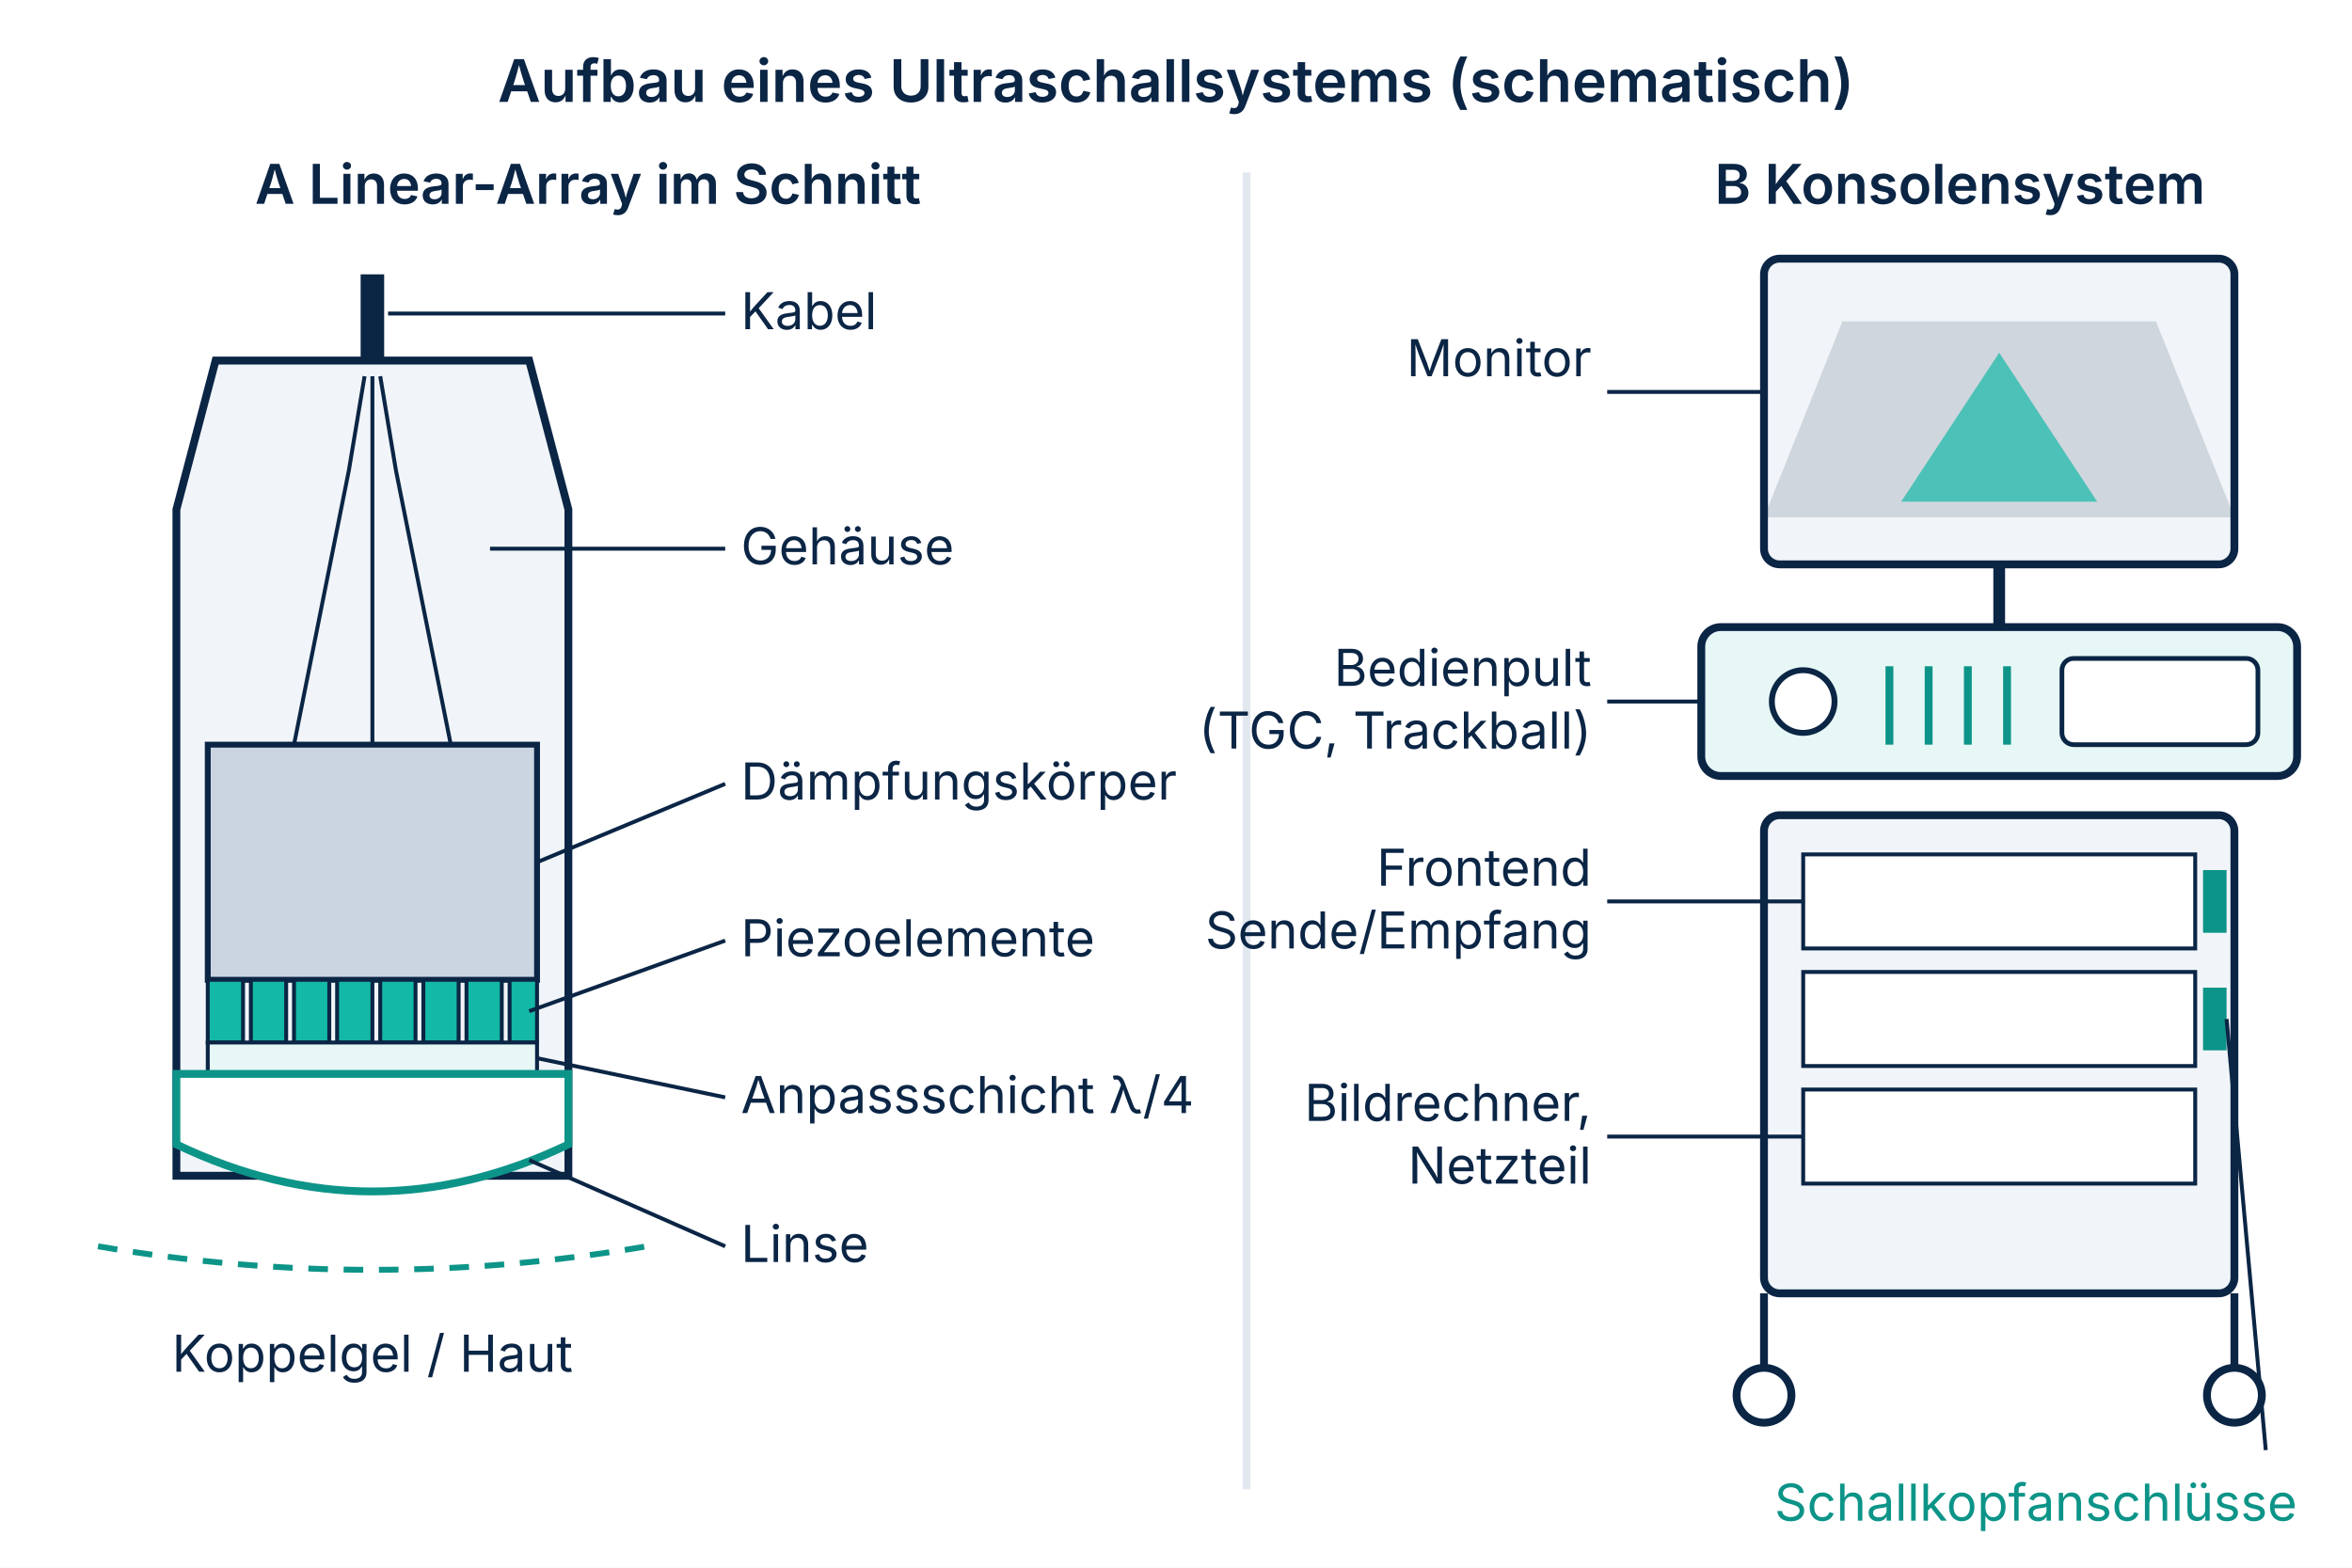
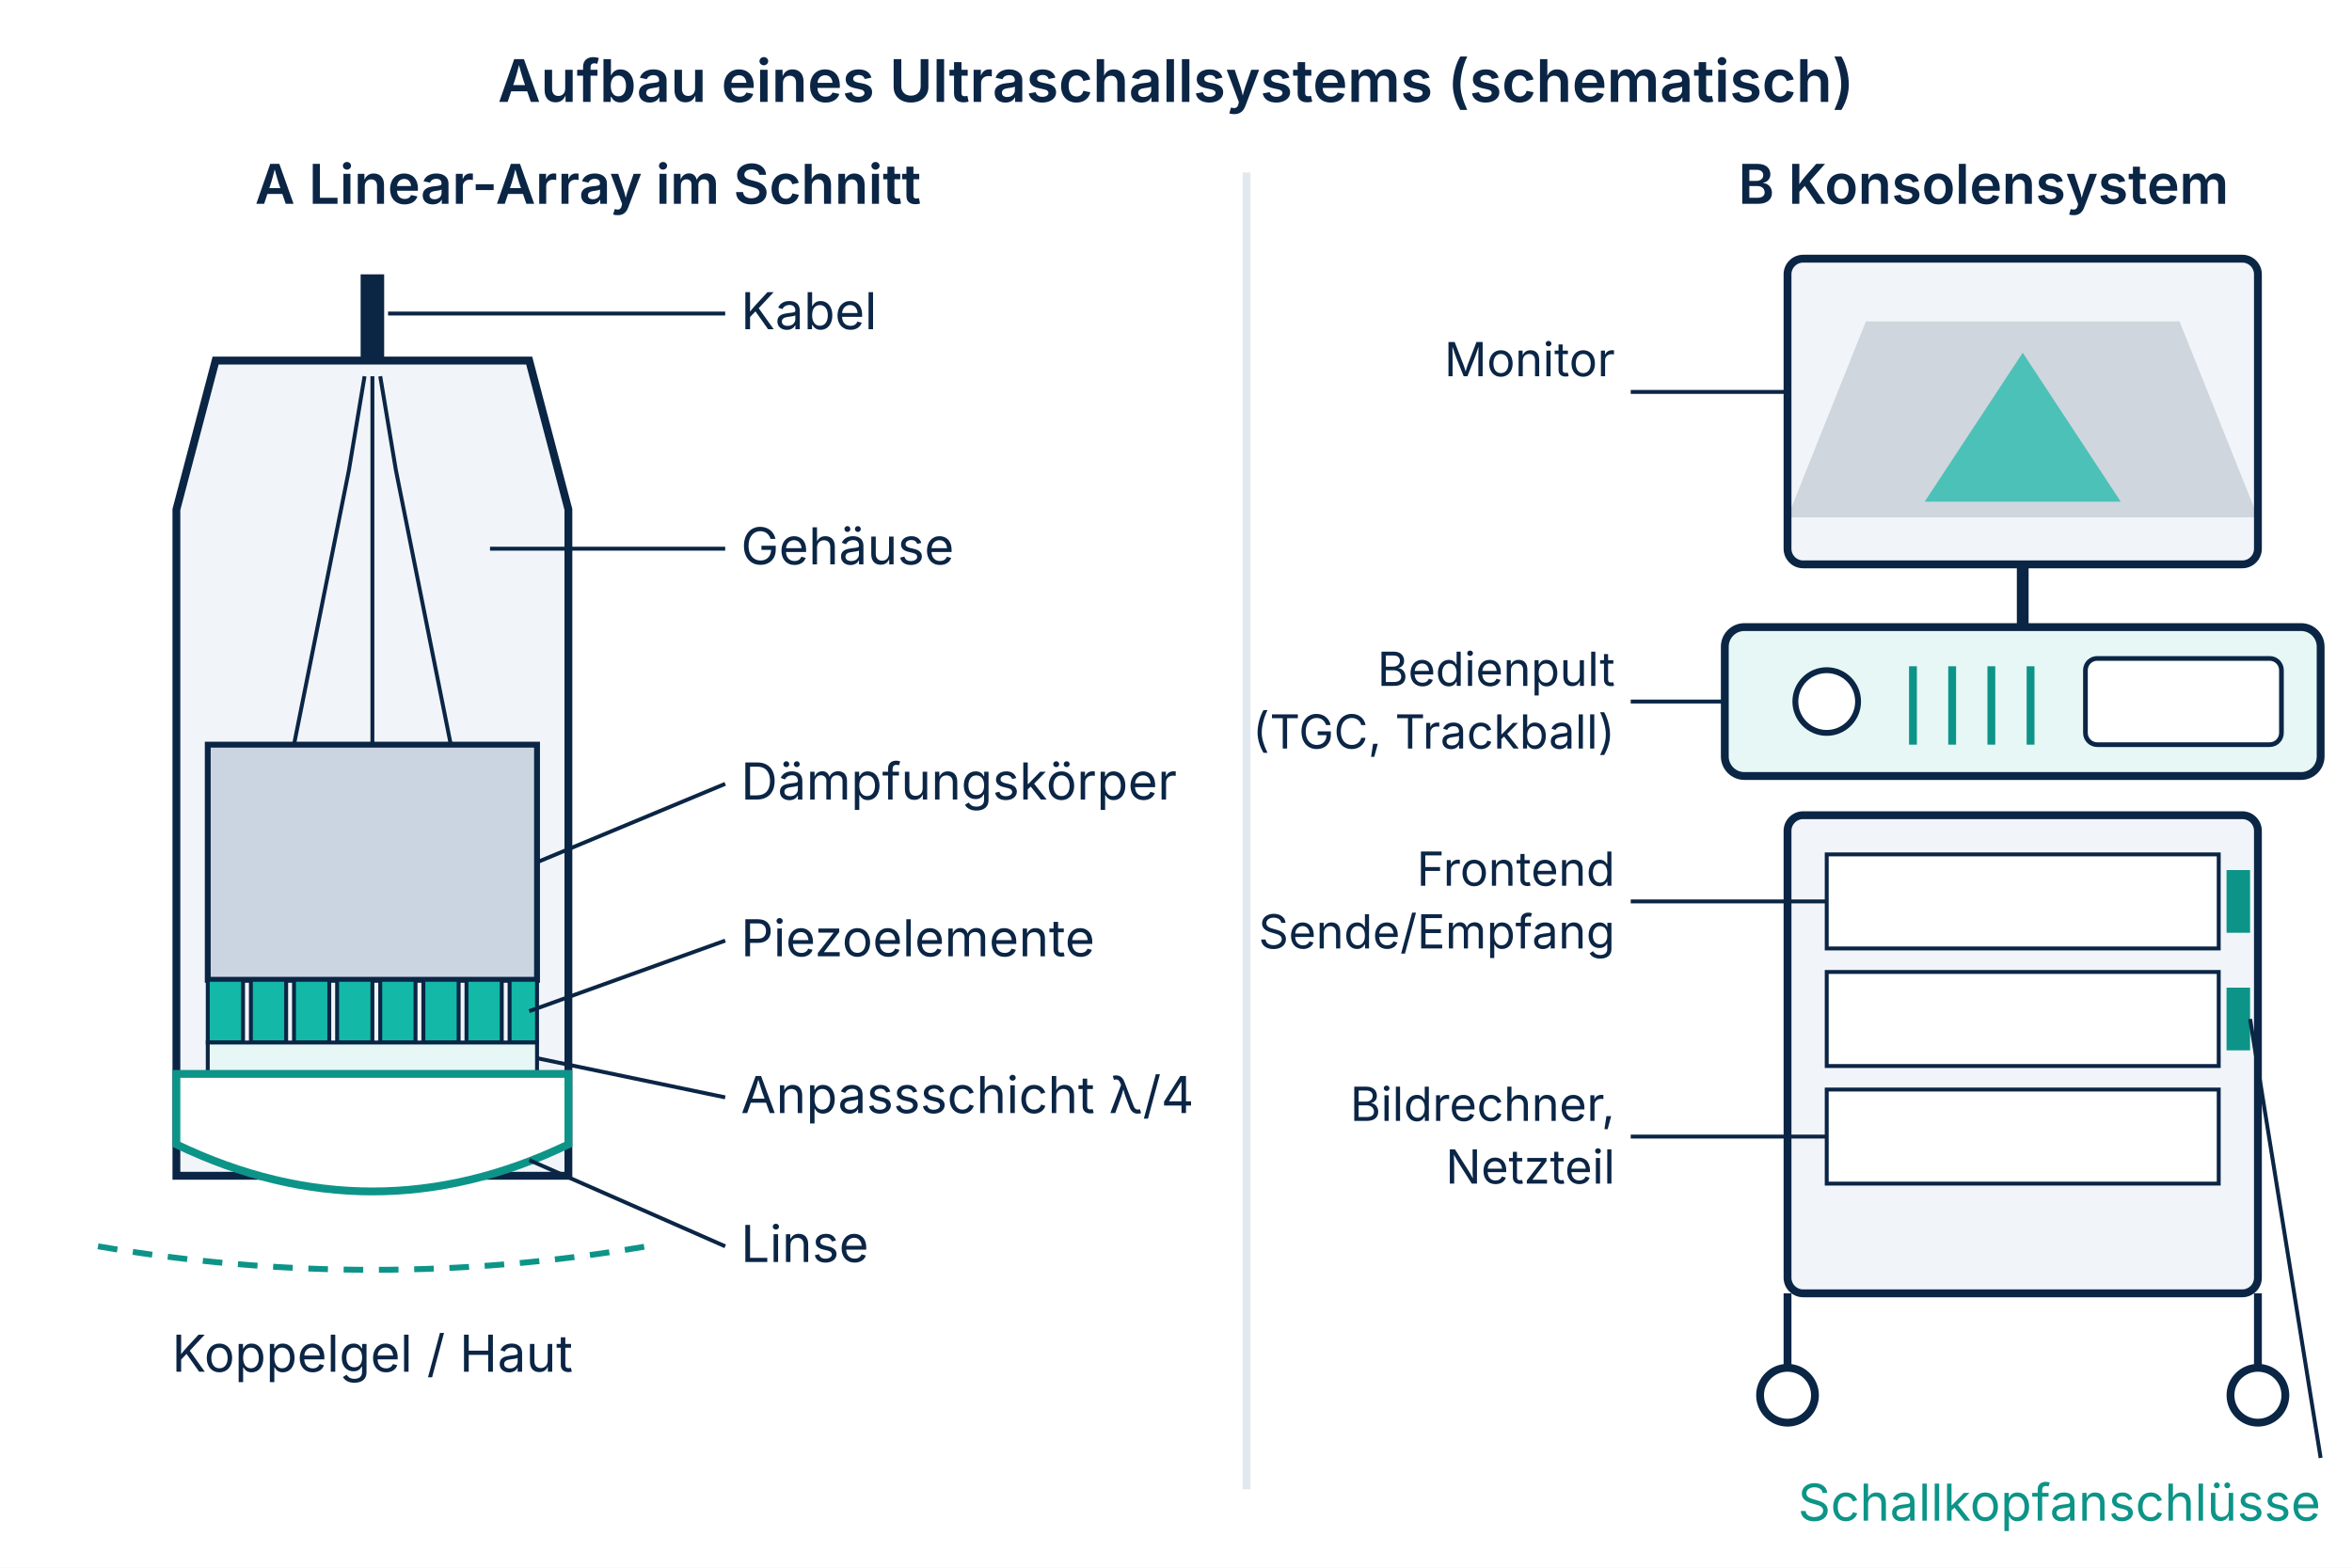
<svg xmlns="http://www.w3.org/2000/svg" viewBox="0 0 600 400" width="600" height="400" font-family="Inter, Arial, sans-serif">
  <rect x="0" y="0" width="600" height="400" fill="#ffffff" />
  <text x="300" y="26" font-size="15" font-weight="600" fill="#0b2545" text-anchor="middle">Aufbau eines Ultraschallsystems (schematisch)</text>
  <g transform="translate(-15,0)">
    <text x="165" y="52" font-size="14" font-weight="600" fill="#0b2545" text-anchor="middle">A  Linear-Array im Schnitt</text>
    <path d="M110,70 L110,92" stroke="#0b2545" stroke-width="6" fill="none" />
    <path d="M70,92 L150,92 L160,130 L160,300 L60,300 L60,130 Z" fill="#f1f5f9" stroke="#0b2545" stroke-width="2" />
    <rect x="68" y="190" width="84" height="60" fill="#cbd5e1" stroke="#0b2545" stroke-width="1.5" />
    <g fill="#14b8a6" stroke="#0b2545" stroke-width="1">
      <rect x="68" y="250" width="9" height="16" />
      <rect x="79" y="250" width="9" height="16" />
      <rect x="90" y="250" width="9" height="16" />
      <rect x="101" y="250" width="9" height="16" />
      <rect x="112" y="250" width="9" height="16" />
      <rect x="123" y="250" width="9" height="16" />
      <rect x="134" y="250" width="9" height="16" />
      <rect x="145" y="250" width="7" height="16" />
    </g>
    <rect x="68" y="266" width="84" height="8" fill="#e6f7f5" stroke="#0b2545" stroke-width="1" />
    <path d="M60,274 L160,274 L160,292 Q110,316 60,292 Z" fill="#ffffff" stroke="#0d9488" stroke-width="2" />
    <g stroke="#0b2545" stroke-width="1" fill="none">
      <path d="M90,190 L104,120 L108,96" />
      <path d="M110,190 L110,96" />
      <path d="M130,190 L116,120 L112,96" />
    </g>
    <path d="M40,318 Q110,330 180,318" stroke="#0d9488" stroke-width="1.5" fill="none" stroke-dasharray="5 4" />
    <text x="110" y="350" font-size="13" fill="#0b2545" text-anchor="middle">Koppelgel / Haut</text>
    <g stroke="#0b2545" stroke-width="1">
      <line x1="114" y1="80" x2="200" y2="80" />
      <line x1="140" y1="140" x2="200" y2="140" />
      <line x1="152" y1="220" x2="200" y2="200" />
      <line x1="150" y1="258" x2="200" y2="240" />
      <line x1="152" y1="270" x2="200" y2="280" />
      <line x1="150" y1="296" x2="200" y2="318" />
    </g>
    <g font-size="13" fill="#0b2545">
      <text x="204" y="84">Kabel</text>
      <text x="204" y="144">Gehäuse</text>
      <text x="204" y="204">Dämpfungskörper</text>
      <text x="204" y="244">Piezoelemente</text>
      <text x="204" y="284">Anpassschicht λ/4</text>
      <text x="204" y="322">Linse</text>
    </g>
  </g>
  <line x1="318" y1="44" x2="318" y2="380" stroke="#e2e8f0" stroke-width="2" />
-   <g transform="translate(30,0)">
+   <g transform="translate(36,0)">
    <text x="470" y="52" font-size="14" font-weight="600" fill="#0b2545" text-anchor="middle">B  Konsolensystem</text>
    <rect x="420" y="66" width="120" height="78" rx="4" fill="#f1f5f9" stroke="#0b2545" stroke-width="2" />
    <path d="M440,82 L520,82 L540,132 L420,132 Z" fill="#0b2545" opacity="0.15" />
    <path d="M480,90 L455,128 L505,128 Z" fill="#14b8a6" opacity="0.7" />
    <line x1="480" y1="144" x2="480" y2="160" stroke="#0b2545" stroke-width="3" />
    <rect x="404" y="160" width="152" height="38" rx="5" fill="#e6f7f5" stroke="#0b2545" stroke-width="2" />
    <circle cx="430" cy="179" r="8" fill="#ffffff" stroke="#0b2545" stroke-width="1.5" />
    <g stroke="#0d9488" stroke-width="2">
      <line x1="452" y1="170" x2="452" y2="190" />
      <line x1="462" y1="170" x2="462" y2="190" />
      <line x1="472" y1="170" x2="472" y2="190" />
      <line x1="482" y1="170" x2="482" y2="190" />
    </g>
    <rect x="496" y="168" width="50" height="22" rx="3" fill="#ffffff" stroke="#0b2545" stroke-width="1.2" />
    <rect x="420" y="208" width="120" height="122" rx="4" fill="#f1f5f9" stroke="#0b2545" stroke-width="2" />
    <rect x="430" y="218" width="100" height="24" fill="#ffffff" stroke="#0b2545" stroke-width="1" />
    <rect x="430" y="248" width="100" height="24" fill="#ffffff" stroke="#0b2545" stroke-width="1" />
    <rect x="430" y="278" width="100" height="24" fill="#ffffff" stroke="#0b2545" stroke-width="1" />
    <g fill="#0d9488">
      <rect x="532" y="222" width="6" height="16" />
      <rect x="532" y="252" width="6" height="16" />
    </g>
    <line x1="420" y1="330" x2="420" y2="350" stroke="#0b2545" stroke-width="2" />
    <line x1="540" y1="330" x2="540" y2="350" stroke="#0b2545" stroke-width="2" />
    <circle cx="420" cy="356" r="7" fill="#ffffff" stroke="#0b2545" stroke-width="2" />
    <circle cx="540" cy="356" r="7" fill="#ffffff" stroke="#0b2545" stroke-width="2" />
    <g stroke="#0b2545" stroke-width="1">
      <line x1="420" y1="100" x2="380" y2="100" />
      <line x1="404" y1="179" x2="380" y2="179" />
      <line x1="430" y1="230" x2="380" y2="230" />
      <line x1="430" y1="290" x2="380" y2="290" />
-       <line x1="538" y1="260" x2="548" y2="370" />
+       <line x1="538" y1="260" x2="556" y2="372" />
    </g>
-     <g font-size="13" fill="#0b2545" text-anchor="end">
+     <g font-size="12" fill="#0b2545" text-anchor="end">
      <text x="376" y="96">Monitor</text>
      <text x="376" y="175">Bedienpult</text>
      <text x="376" y="191">(TGC, Trackball)</text>
      <text x="376" y="226">Frontend</text>
      <text x="376" y="242">Sende/Empfang</text>
      <text x="376" y="286">Bildrechner,</text>
      <text x="376" y="302">Netzteil</text>
    </g>
    <text x="556" y="388" font-size="13" fill="#0d9488" text-anchor="end">Schallkopfanschlüsse</text>
  </g>
</svg>
